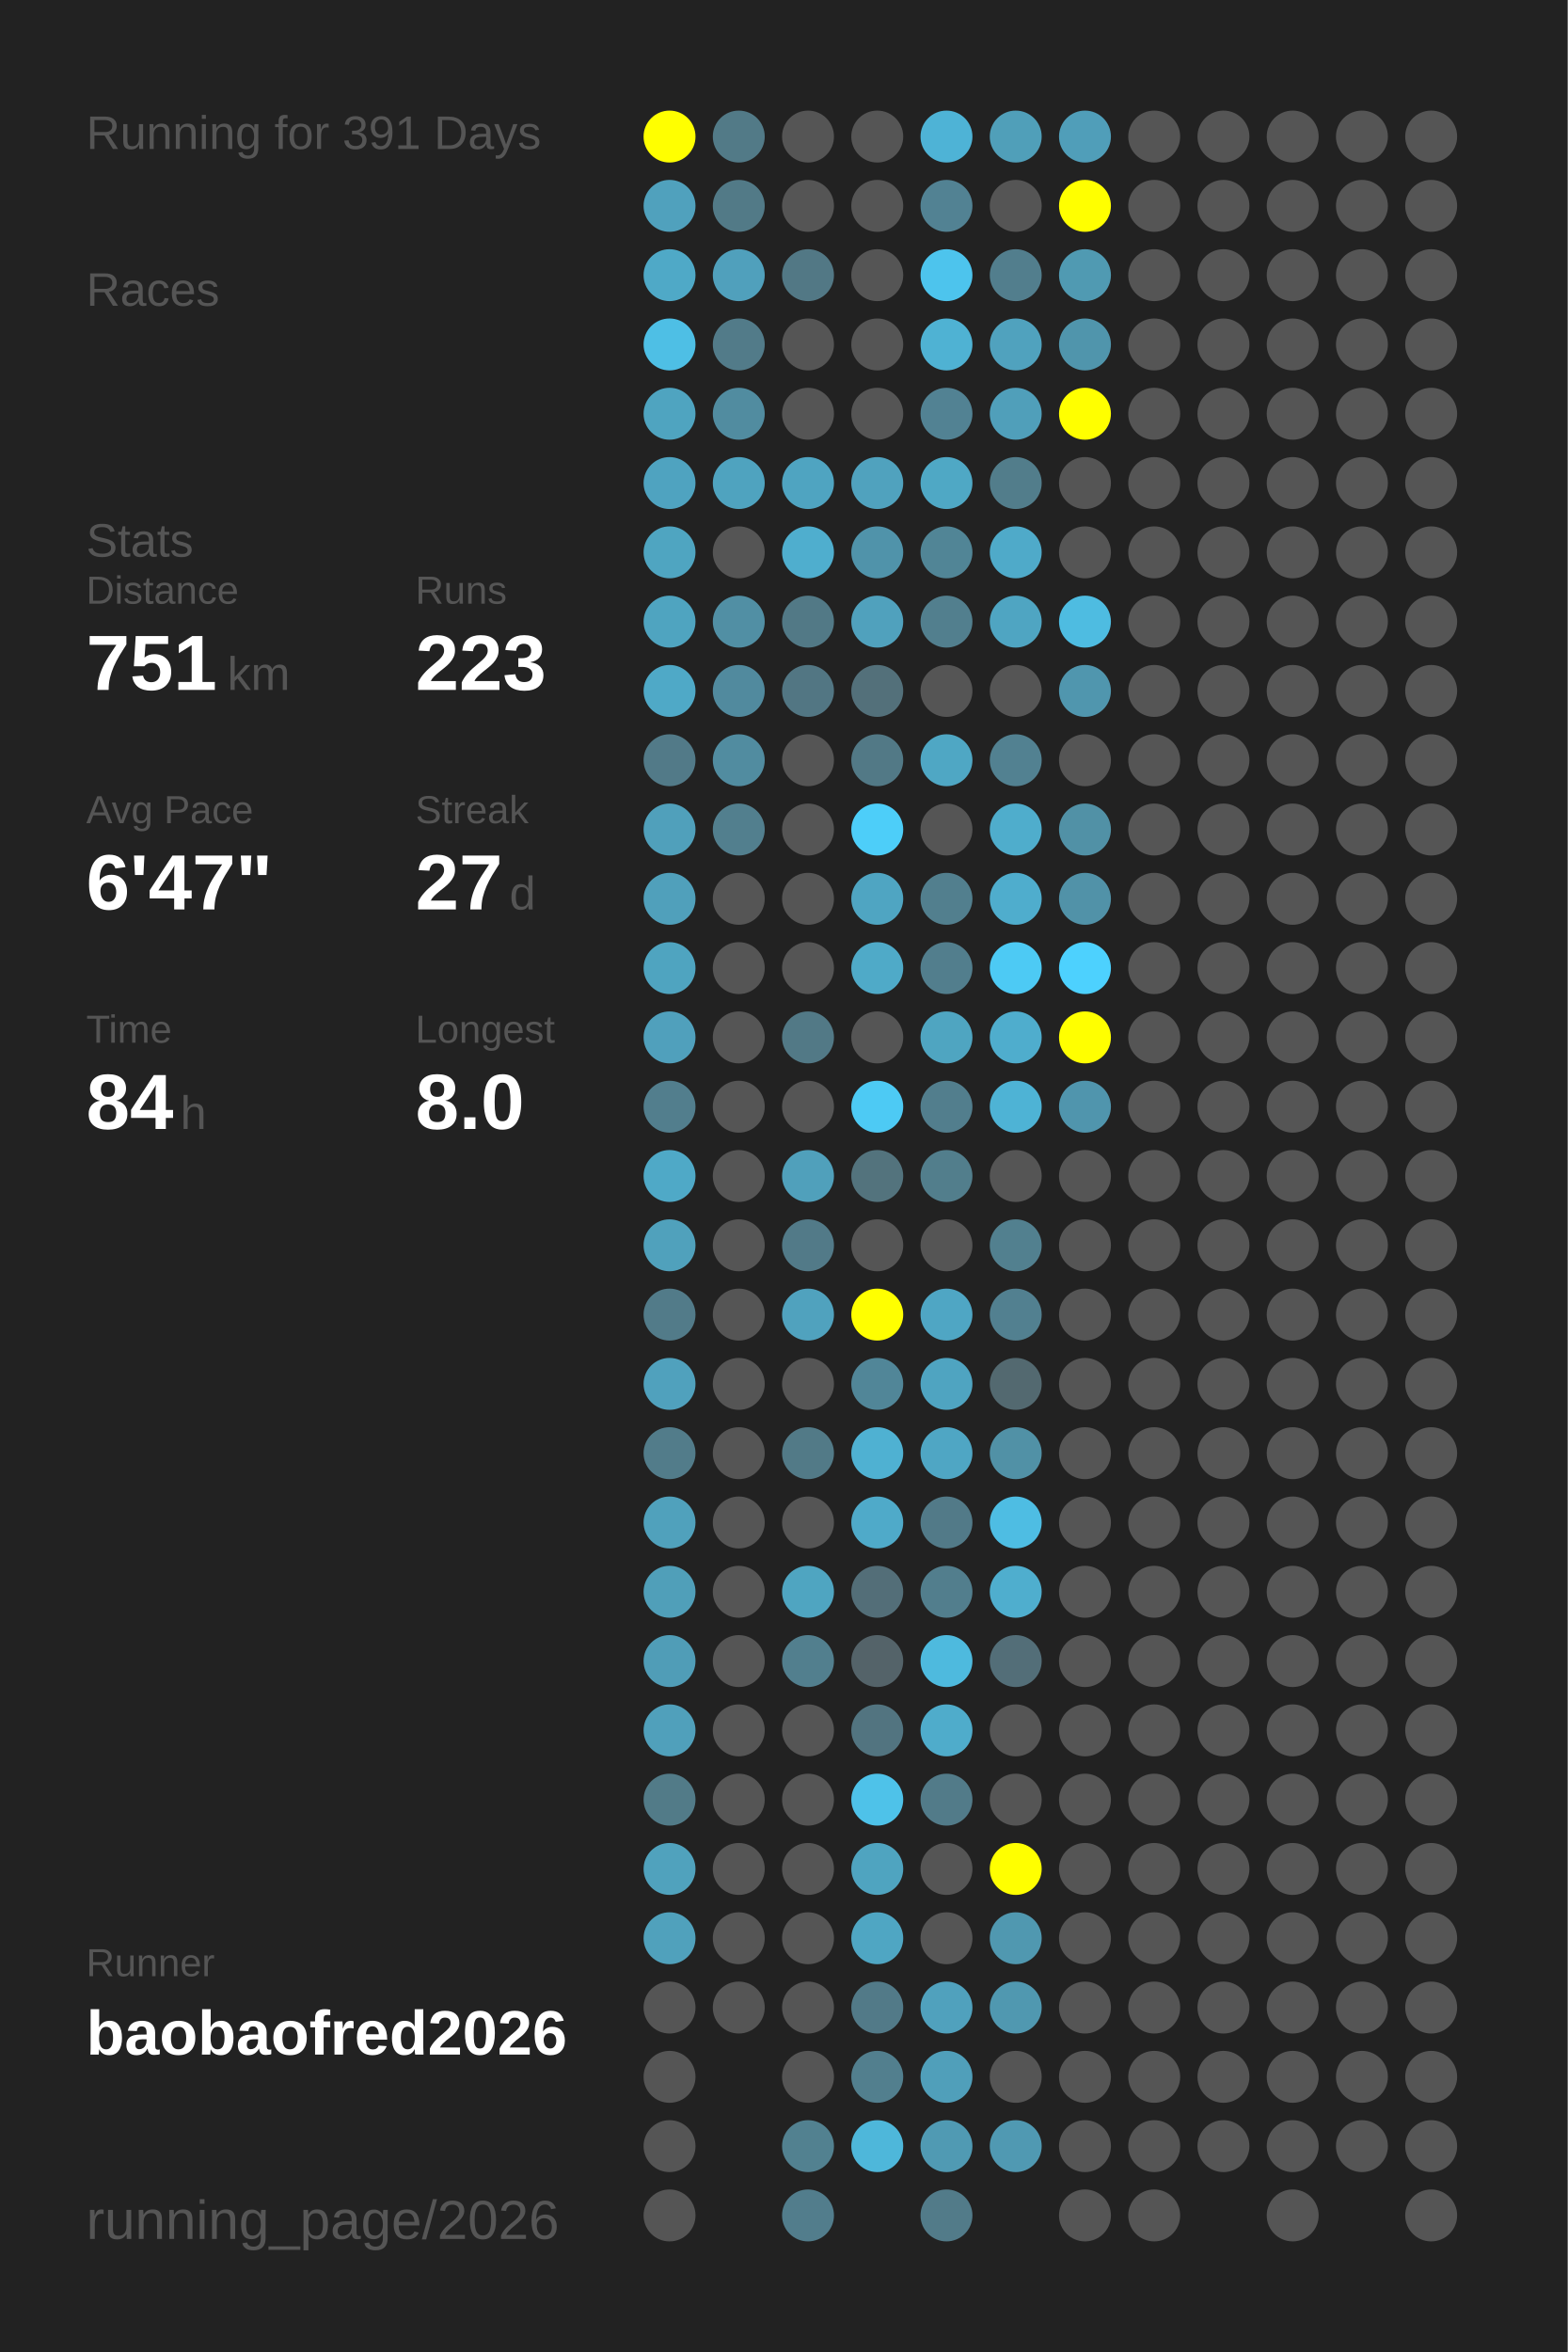
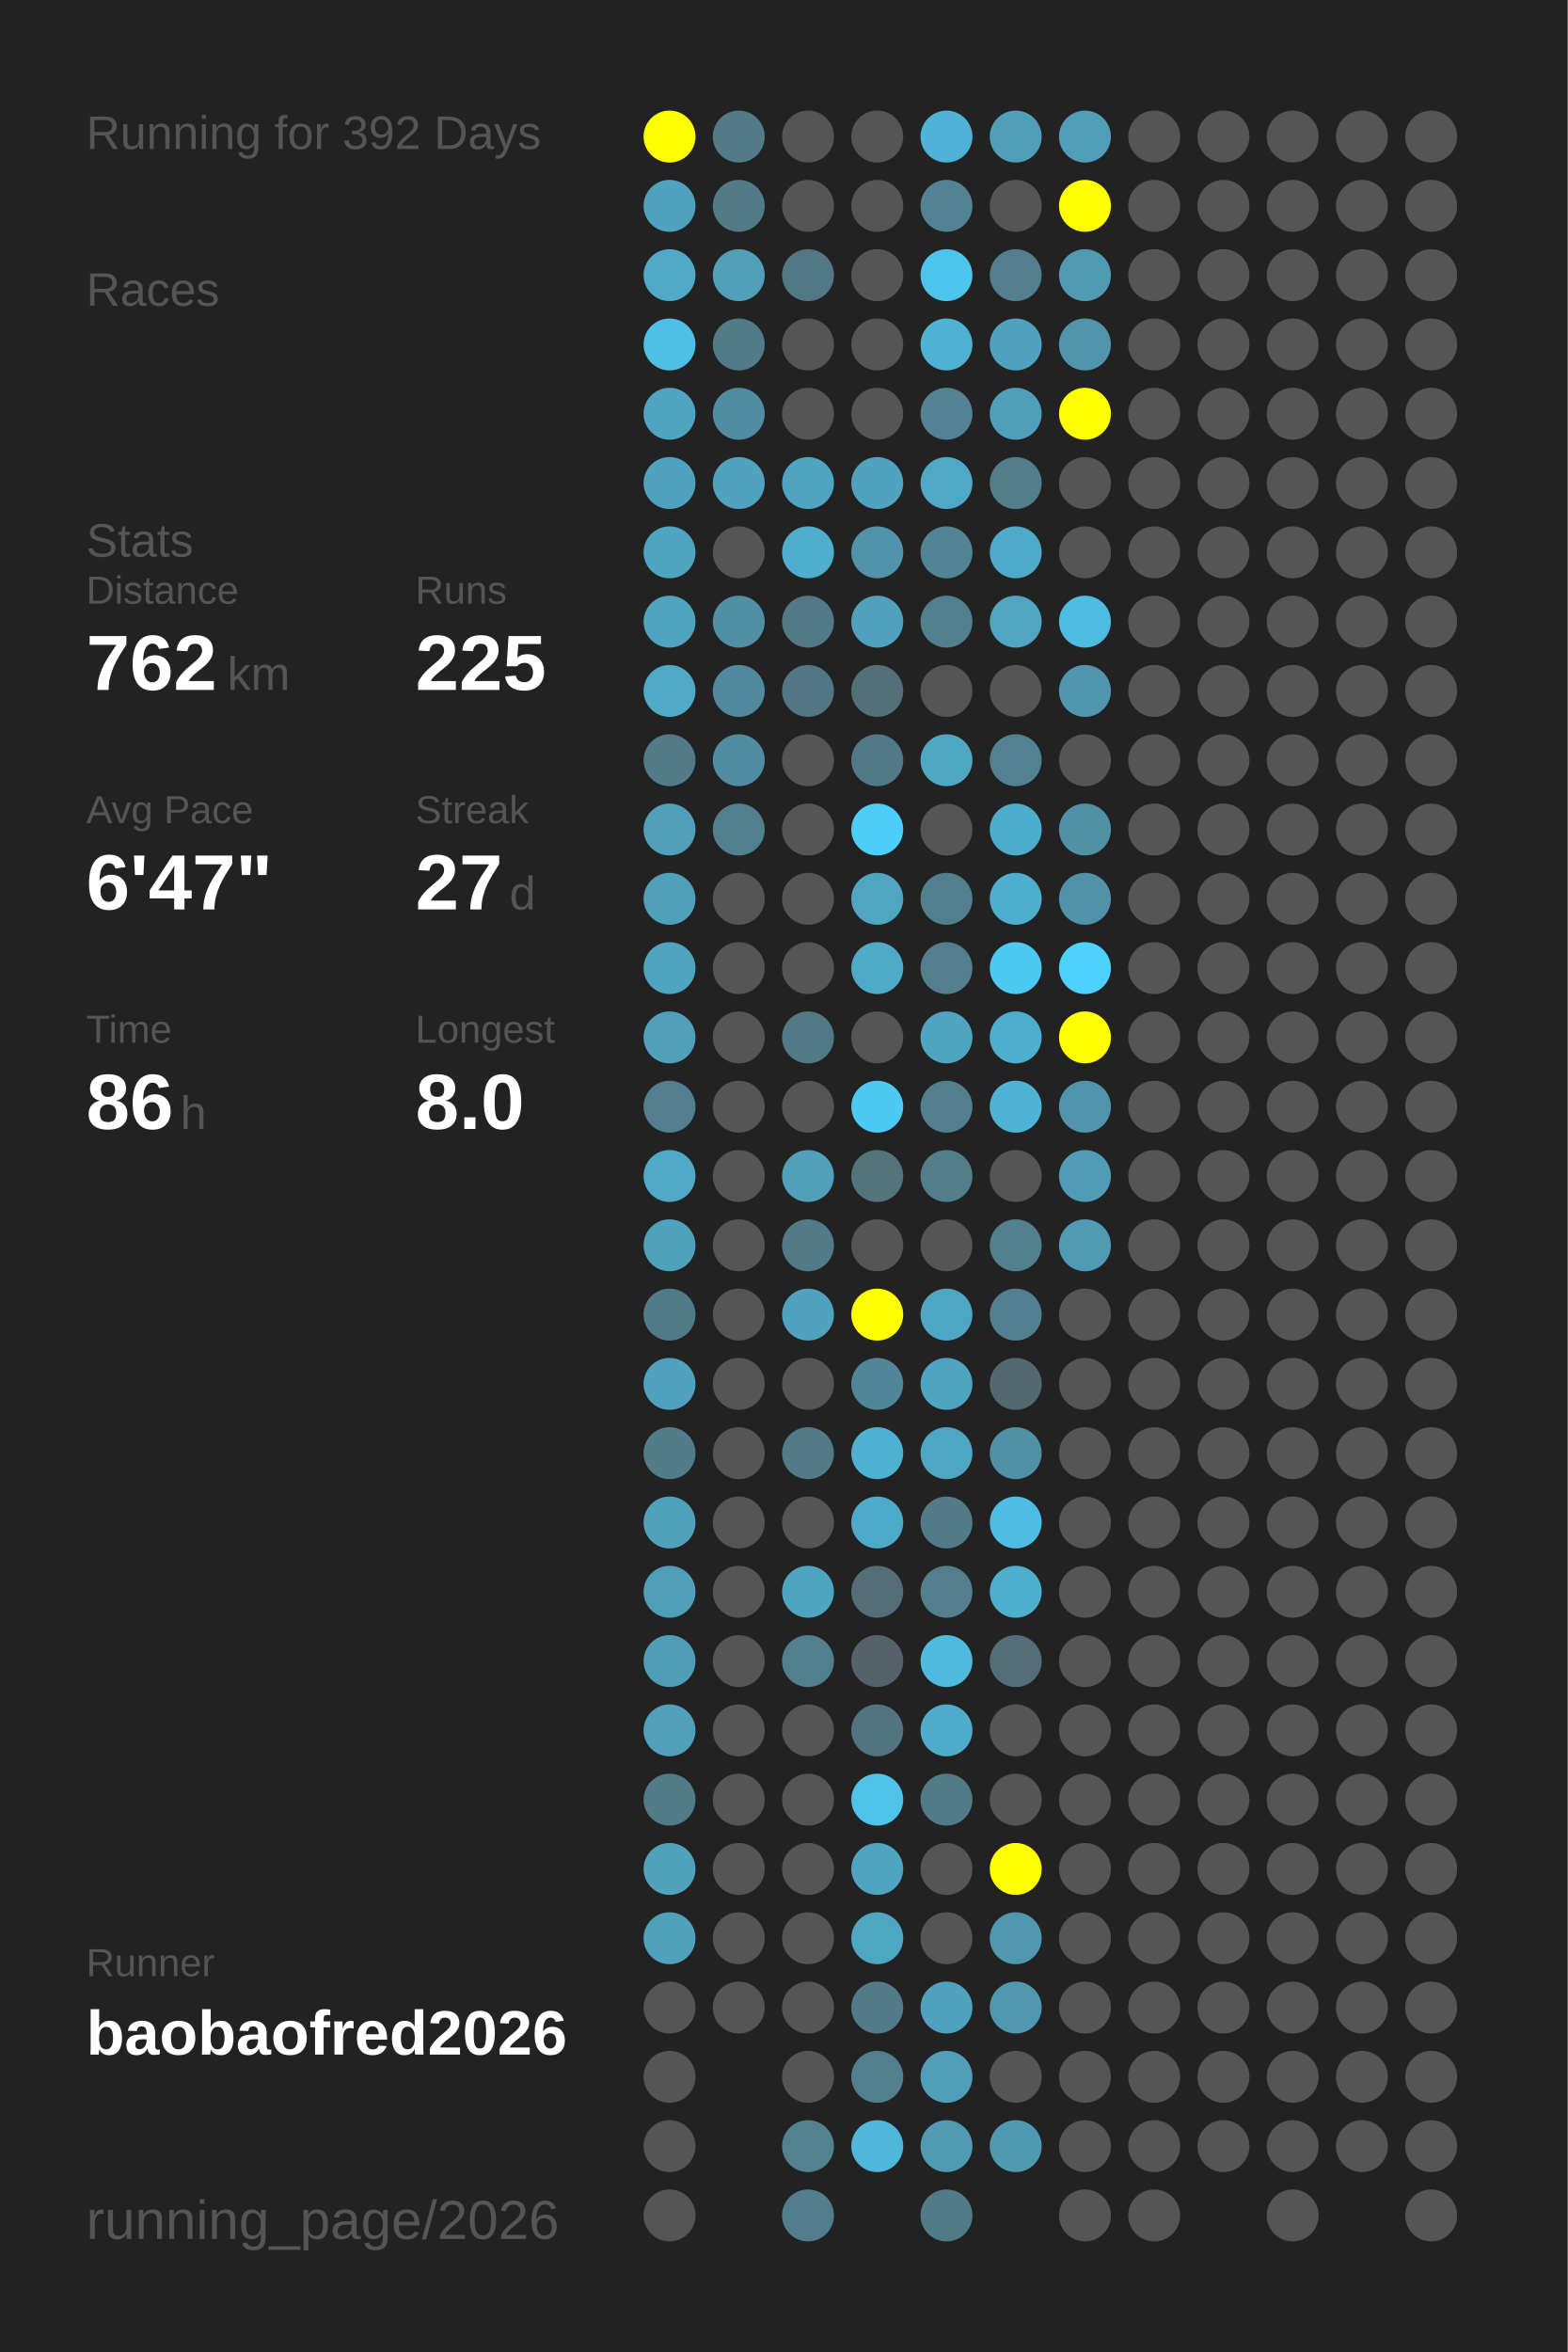
<svg xmlns="http://www.w3.org/2000/svg" baseProfile="full" height="300mm" version="1.1" viewBox="0,0,200,300" width="200mm">
  <defs />
  <rect fill="#222222" height="300" width="200" x="0" y="0" />
-   <text fill="#555555" style="font-size:6px; font-family:Arial;" x="11" y="19">Running for 391 Days</text>
+   <text fill="#555555" style="font-size:6px; font-family:Arial;" x="11" y="19">Running for 392 Days</text>
  <text fill="#555555" style="font-size:6px; font-family:Arial;" x="11" y="39">Races</text>
  <text fill="#555555" style="font-size:6px; font-family:Arial;" x="11" y="71">Stats</text>
  <text fill="#555555" style="font-size:5px; font-family:Arial;" x="11" y="77">Distance</text>
-   <text fill="#FFFFFF" style="font-size:10px; font-family:Arial; font-weight:bold;" x="11" y="88">751</text>
+   <text fill="#FFFFFF" style="font-size:10px; font-family:Arial; font-weight:bold;" x="11" y="88">762</text>
  <text fill="#555555" style="font-size:6px; font-family:Arial;" x="29" y="88">km</text>
  <text fill="#555555" style="font-size:5px; font-family:Arial;" x="53" y="77">Runs</text>
-   <text fill="#FFFFFF" style="font-size:10px; font-family:Arial; font-weight:bold;" x="53" y="88">223</text>
+   <text fill="#FFFFFF" style="font-size:10px; font-family:Arial; font-weight:bold;" x="53" y="88">225</text>
  <text fill="#555555" style="font-size:5px; font-family:Arial;" x="11" y="105">Avg Pace</text>
  <text fill="#FFFFFF" style="font-size:10px; font-family:Arial; font-weight:bold;" x="11" y="116">6'47"</text>
  <text fill="#555555" style="font-size:5px; font-family:Arial;" x="53" y="105">Streak</text>
  <text fill="#FFFFFF" style="font-size:10px; font-family:Arial; font-weight:bold;" x="53" y="116">27</text>
  <text fill="#555555" style="font-size:6px; font-family:Arial;" x="65" y="116">d</text>
  <text fill="#555555" style="font-size:5px; font-family:Arial;" x="11" y="133">Time</text>
-   <text fill="#FFFFFF" style="font-size:10px; font-family:Arial; font-weight:bold;" x="11" y="144">84</text>
+   <text fill="#FFFFFF" style="font-size:10px; font-family:Arial; font-weight:bold;" x="11" y="144">86</text>
  <text fill="#555555" style="font-size:6px; font-family:Arial;" x="23" y="144">h</text>
  <text fill="#555555" style="font-size:5px; font-family:Arial;" x="53" y="133">Longest</text>
  <text fill="#FFFFFF" style="font-size:10px; font-family:Arial; font-weight:bold;" x="53" y="144">8.0</text>
  <text fill="#555555" style="font-size:5px; font-family:Arial;" x="11" y="252.065">Runner</text>
  <text fill="#FFFFFF" style="font-size:8px; font-family:Arial; font-weight:bold;" x="11" y="262.065">baobaofred2026</text>
  <text fill="#555555" style="font-size:7px; font-family:Arial;" x="11" y="285.581">running_page/2026</text>
  <circle cx="85.417" cy="17.419" fill="#FFFF00" r="3.312" />
  <circle cx="85.417" cy="26.258" fill="#50a1bd" r="3.312" />
  <circle cx="85.417" cy="35.097" fill="#4fa9c7" r="3.312" />
  <circle cx="85.417" cy="43.935" fill="#4ebfe5" r="3.312" />
  <circle cx="85.417" cy="52.774" fill="#4fa4c0" r="3.312" />
  <circle cx="85.417" cy="61.613" fill="#4fa3c0" r="3.312" />
  <circle cx="85.417" cy="70.452" fill="#4fa5c1" r="3.312" />
  <circle cx="85.417" cy="79.29" fill="#4fa4c0" r="3.312" />
  <circle cx="85.417" cy="88.129" fill="#4fa9c7" r="3.312" />
  <circle cx="85.417" cy="96.968" fill="#527a88" r="3.312" />
  <circle cx="85.417" cy="105.806" fill="#50a0bb" r="3.312" />
  <circle cx="85.417" cy="114.645" fill="#50a0bb" r="3.312" />
  <circle cx="85.417" cy="123.484" fill="#4fa4c0" r="3.312" />
  <circle cx="85.417" cy="132.323" fill="#50a0bc" r="3.312" />
  <circle cx="85.417" cy="141.161" fill="#527e8d" r="3.312" />
  <circle cx="85.417" cy="150" fill="#4fa9c7" r="3.312" />
  <circle cx="85.417" cy="158.839" fill="#50a1bc" r="3.312" />
  <circle cx="85.417" cy="167.677" fill="#527b89" r="3.312" />
  <circle cx="85.417" cy="176.516" fill="#50a1bd" r="3.312" />
  <circle cx="85.417" cy="185.355" fill="#527c8a" r="3.312" />
  <circle cx="85.417" cy="194.194" fill="#50a1bc" r="3.312" />
  <circle cx="85.417" cy="203.032" fill="#509fb9" r="3.312" />
  <circle cx="85.417" cy="211.871" fill="#509db7" r="3.312" />
  <circle cx="85.417" cy="220.71" fill="#50a0bb" r="3.312" />
  <circle cx="85.417" cy="229.548" fill="#527b88" r="3.312" />
  <circle cx="85.417" cy="238.387" fill="#50a2bd" r="3.312" />
  <circle cx="85.417" cy="247.226" fill="#50a1bc" r="3.312" />
  <circle cx="85.417" cy="256.065" fill="#555555" r="3.312" />
  <circle cx="85.417" cy="264.903" fill="#555555" r="3.312" />
  <circle cx="85.417" cy="273.742" fill="#555555" r="3.312" />
  <circle cx="85.417" cy="282.581" fill="#555555" r="3.312" />
  <circle cx="94.25" cy="17.419" fill="#527a87" r="3.312" />
  <circle cx="94.25" cy="26.258" fill="#527a87" r="3.312" />
  <circle cx="94.25" cy="35.097" fill="#50a0bc" r="3.312" />
  <circle cx="94.25" cy="43.935" fill="#527b89" r="3.312" />
  <circle cx="94.25" cy="52.774" fill="#518ca0" r="3.312" />
  <circle cx="94.25" cy="61.613" fill="#4fa3bf" r="3.312" />
  <circle cx="94.25" cy="70.452" fill="#555555" r="3.312" />
  <circle cx="94.25" cy="79.29" fill="#518fa4" r="3.312" />
  <circle cx="94.25" cy="88.129" fill="#518a9e" r="3.312" />
  <circle cx="94.25" cy="96.968" fill="#518ca0" r="3.312" />
  <circle cx="94.25" cy="105.806" fill="#527f8e" r="3.312" />
  <circle cx="94.25" cy="114.645" fill="#555555" r="3.312" />
  <circle cx="94.25" cy="123.484" fill="#555555" r="3.312" />
  <circle cx="94.25" cy="132.323" fill="#555555" r="3.312" />
  <circle cx="94.25" cy="141.161" fill="#555555" r="3.312" />
  <circle cx="94.25" cy="150" fill="#555555" r="3.312" />
  <circle cx="94.25" cy="158.839" fill="#555555" r="3.312" />
  <circle cx="94.25" cy="167.677" fill="#555555" r="3.312" />
  <circle cx="94.25" cy="176.516" fill="#555555" r="3.312" />
  <circle cx="94.25" cy="185.355" fill="#555555" r="3.312" />
  <circle cx="94.25" cy="194.194" fill="#555555" r="3.312" />
  <circle cx="94.25" cy="203.032" fill="#555555" r="3.312" />
  <circle cx="94.25" cy="211.871" fill="#555555" r="3.312" />
  <circle cx="94.25" cy="220.71" fill="#555555" r="3.312" />
  <circle cx="94.25" cy="229.548" fill="#555555" r="3.312" />
  <circle cx="94.25" cy="238.387" fill="#555555" r="3.312" />
  <circle cx="94.25" cy="247.226" fill="#555555" r="3.312" />
  <circle cx="94.25" cy="256.065" fill="#555555" r="3.312" />
  <circle cx="103.083" cy="17.419" fill="#555555" r="3.312" />
  <circle cx="103.083" cy="26.258" fill="#555555" r="3.312" />
  <circle cx="103.083" cy="35.097" fill="#527885" r="3.312" />
  <circle cx="103.083" cy="43.935" fill="#555555" r="3.312" />
  <circle cx="103.083" cy="52.774" fill="#555555" r="3.312" />
  <circle cx="103.083" cy="61.613" fill="#4fa4c1" r="3.312" />
  <circle cx="103.083" cy="70.452" fill="#4faece" r="3.312" />
  <circle cx="103.083" cy="79.29" fill="#527986" r="3.312" />
  <circle cx="103.083" cy="88.129" fill="#527683" r="3.312" />
  <circle cx="103.083" cy="96.968" fill="#555555" r="3.312" />
  <circle cx="103.083" cy="105.806" fill="#555555" r="3.312" />
  <circle cx="103.083" cy="114.645" fill="#555555" r="3.312" />
  <circle cx="103.083" cy="123.484" fill="#555555" r="3.312" />
  <circle cx="103.083" cy="132.323" fill="#527986" r="3.312" />
  <circle cx="103.083" cy="141.161" fill="#555555" r="3.312" />
  <circle cx="103.083" cy="150" fill="#50a0bb" r="3.312" />
  <circle cx="103.083" cy="158.839" fill="#527a88" r="3.312" />
  <circle cx="103.083" cy="167.677" fill="#50a2be" r="3.312" />
  <circle cx="103.083" cy="176.516" fill="#555555" r="3.312" />
  <circle cx="103.083" cy="185.355" fill="#527a87" r="3.312" />
  <circle cx="103.083" cy="194.194" fill="#555555" r="3.312" />
  <circle cx="103.083" cy="203.032" fill="#4fa5c1" r="3.312" />
  <circle cx="103.083" cy="211.871" fill="#527f8e" r="3.312" />
  <circle cx="103.083" cy="220.71" fill="#555555" r="3.312" />
  <circle cx="103.083" cy="229.548" fill="#555555" r="3.312" />
  <circle cx="103.083" cy="238.387" fill="#555555" r="3.312" />
  <circle cx="103.083" cy="247.226" fill="#555555" r="3.312" />
  <circle cx="103.083" cy="256.065" fill="#555555" r="3.312" />
  <circle cx="103.083" cy="264.903" fill="#555555" r="3.312" />
  <circle cx="103.083" cy="273.742" fill="#528190" r="3.312" />
  <circle cx="103.083" cy="282.581" fill="#527d8c" r="3.312" />
  <circle cx="111.917" cy="17.419" fill="#555555" r="3.312" />
  <circle cx="111.917" cy="26.258" fill="#555555" r="3.312" />
  <circle cx="111.917" cy="35.097" fill="#555555" r="3.312" />
  <circle cx="111.917" cy="43.935" fill="#555555" r="3.312" />
  <circle cx="111.917" cy="52.774" fill="#555555" r="3.312" />
  <circle cx="111.917" cy="61.613" fill="#50a2be" r="3.312" />
  <circle cx="111.917" cy="70.452" fill="#5093aa" r="3.312" />
  <circle cx="111.917" cy="79.29" fill="#50a1bd" r="3.312" />
  <circle cx="111.917" cy="88.129" fill="#53707a" r="3.312" />
  <circle cx="111.917" cy="96.968" fill="#527986" r="3.312" />
  <circle cx="111.917" cy="105.806" fill="#4dcef9" r="3.312" />
  <circle cx="111.917" cy="114.645" fill="#4fa5c2" r="3.312" />
  <circle cx="111.917" cy="123.484" fill="#4faac8" r="3.312" />
  <circle cx="111.917" cy="132.323" fill="#555555" r="3.312" />
  <circle cx="111.917" cy="141.161" fill="#4dcaf4" r="3.312" />
  <circle cx="111.917" cy="150" fill="#53737d" r="3.312" />
  <circle cx="111.917" cy="158.839" fill="#555555" r="3.312" />
  <circle cx="111.917" cy="167.677" fill="#FFFF00" r="3.312" />
  <circle cx="111.917" cy="176.516" fill="#518698" r="3.312" />
  <circle cx="111.917" cy="185.355" fill="#4fb1d2" r="3.312" />
  <circle cx="111.917" cy="194.194" fill="#4faac9" r="3.312" />
  <circle cx="111.917" cy="203.032" fill="#536e78" r="3.312" />
  <circle cx="111.917" cy="211.871" fill="#546369" r="3.312" />
  <circle cx="111.917" cy="220.71" fill="#527480" r="3.312" />
  <circle cx="111.917" cy="229.548" fill="#4ec2e9" r="3.312" />
  <circle cx="111.917" cy="238.387" fill="#4fa4c0" r="3.312" />
  <circle cx="111.917" cy="247.226" fill="#4fa6c3" r="3.312" />
  <circle cx="111.917" cy="256.065" fill="#527a88" r="3.312" />
  <circle cx="111.917" cy="264.903" fill="#527f8e" r="3.312" />
  <circle cx="111.917" cy="273.742" fill="#4eb7da" r="3.312" />
  <circle cx="120.75" cy="17.419" fill="#4eb3d6" r="3.312" />
  <circle cx="120.75" cy="26.258" fill="#528293" r="3.312" />
  <circle cx="120.75" cy="35.097" fill="#4dc4ed" r="3.312" />
  <circle cx="120.75" cy="43.935" fill="#4fb2d3" r="3.312" />
  <circle cx="120.75" cy="52.774" fill="#528293" r="3.312" />
  <circle cx="120.75" cy="61.613" fill="#4fa8c5" r="3.312" />
  <circle cx="120.75" cy="70.452" fill="#518596" r="3.312" />
  <circle cx="120.75" cy="79.29" fill="#527f8e" r="3.312" />
  <circle cx="120.75" cy="88.129" fill="#555555" r="3.312" />
  <circle cx="120.75" cy="96.968" fill="#4fa7c4" r="3.312" />
  <circle cx="120.75" cy="105.806" fill="#555555" r="3.312" />
  <circle cx="120.75" cy="114.645" fill="#527f8e" r="3.312" />
  <circle cx="120.75" cy="123.484" fill="#527e8d" r="3.312" />
  <circle cx="120.75" cy="132.323" fill="#4fa5c1" r="3.312" />
  <circle cx="120.75" cy="141.161" fill="#527e8d" r="3.312" />
  <circle cx="120.75" cy="150" fill="#527e8c" r="3.312" />
  <circle cx="120.75" cy="158.839" fill="#555555" r="3.312" />
  <circle cx="120.75" cy="167.677" fill="#4fa6c4" r="3.312" />
  <circle cx="120.75" cy="176.516" fill="#4fa4c1" r="3.312" />
  <circle cx="120.75" cy="185.355" fill="#4fa6c4" r="3.312" />
  <circle cx="120.75" cy="194.194" fill="#527a88" r="3.312" />
  <circle cx="120.75" cy="203.032" fill="#527e8d" r="3.312" />
  <circle cx="120.75" cy="211.871" fill="#4ebade" r="3.312" />
  <circle cx="120.75" cy="220.71" fill="#4faccb" r="3.312" />
  <circle cx="120.75" cy="229.548" fill="#527b89" r="3.312" />
  <circle cx="120.75" cy="238.387" fill="#555555" r="3.312" />
  <circle cx="120.75" cy="247.226" fill="#555555" r="3.312" />
  <circle cx="120.75" cy="256.065" fill="#50a1bd" r="3.312" />
  <circle cx="120.75" cy="264.903" fill="#509fba" r="3.312" />
  <circle cx="120.75" cy="273.742" fill="#509ab3" r="3.312" />
  <circle cx="120.75" cy="282.581" fill="#527b89" r="3.312" />
  <circle cx="129.583" cy="17.419" fill="#509fb9" r="3.312" />
  <circle cx="129.583" cy="26.258" fill="#555555" r="3.312" />
  <circle cx="129.583" cy="35.097" fill="#527e8d" r="3.312" />
  <circle cx="129.583" cy="43.935" fill="#50a2be" r="3.312" />
  <circle cx="129.583" cy="52.774" fill="#509fba" r="3.312" />
  <circle cx="129.583" cy="61.613" fill="#527d8b" r="3.312" />
  <circle cx="129.583" cy="70.452" fill="#4faac9" r="3.312" />
  <circle cx="129.583" cy="79.29" fill="#4fa5c2" r="3.312" />
  <circle cx="129.583" cy="88.129" fill="#555555" r="3.312" />
  <circle cx="129.583" cy="96.968" fill="#528191" r="3.312" />
  <circle cx="129.583" cy="105.806" fill="#4fadcc" r="3.312" />
  <circle cx="129.583" cy="114.645" fill="#4fadcd" r="3.312" />
  <circle cx="129.583" cy="123.484" fill="#4dcaf4" r="3.312" />
  <circle cx="129.583" cy="132.323" fill="#4fadcd" r="3.312" />
  <circle cx="129.583" cy="141.161" fill="#4eb3d5" r="3.312" />
  <circle cx="129.583" cy="150" fill="#555555" r="3.312" />
  <circle cx="129.583" cy="158.839" fill="#52808f" r="3.312" />
  <circle cx="129.583" cy="167.677" fill="#528090" r="3.312" />
  <circle cx="129.583" cy="176.516" fill="#536970" r="3.312" />
  <circle cx="129.583" cy="185.355" fill="#5191a6" r="3.312" />
  <circle cx="129.583" cy="194.194" fill="#4ebde3" r="3.312" />
  <circle cx="129.583" cy="203.032" fill="#4faece" r="3.312" />
  <circle cx="129.583" cy="211.871" fill="#536e78" r="3.312" />
  <circle cx="129.583" cy="220.71" fill="#555555" r="3.312" />
  <circle cx="129.583" cy="229.548" fill="#555555" r="3.312" />
  <circle cx="129.583" cy="238.387" fill="#FFFF00" r="3.312" />
  <circle cx="129.583" cy="247.226" fill="#5098b0" r="3.312" />
  <circle cx="129.583" cy="256.065" fill="#5098b0" r="3.312" />
  <circle cx="129.583" cy="264.903" fill="#555555" r="3.312" />
  <circle cx="129.583" cy="273.742" fill="#5099b2" r="3.312" />
  <circle cx="138.417" cy="17.419" fill="#509eb9" r="3.312" />
  <circle cx="138.417" cy="26.258" fill="#FFFF00" r="3.312" />
  <circle cx="138.417" cy="35.097" fill="#509ab2" r="3.312" />
  <circle cx="138.417" cy="43.935" fill="#5095ac" r="3.312" />
  <circle cx="138.417" cy="52.774" fill="#FFFF00" r="3.312" />
  <circle cx="138.417" cy="61.613" fill="#555555" r="3.312" />
  <circle cx="138.417" cy="70.452" fill="#555555" r="3.312" />
  <circle cx="138.417" cy="79.29" fill="#4ebce1" r="3.312" />
  <circle cx="138.417" cy="88.129" fill="#5096ae" r="3.312" />
  <circle cx="138.417" cy="96.968" fill="#555555" r="3.312" />
  <circle cx="138.417" cy="105.806" fill="#5191a6" r="3.312" />
  <circle cx="138.417" cy="114.645" fill="#5192a8" r="3.312" />
  <circle cx="138.417" cy="123.484" fill="#4dd1fe" r="3.312" />
  <circle cx="138.417" cy="132.323" fill="#FFFF00" r="3.312" />
  <circle cx="138.417" cy="141.161" fill="#5095ad" r="3.312" />
-   <circle cx="138.417" cy="150" fill="#555555" r="3.312" />
-   <circle cx="138.417" cy="158.839" fill="#555555" r="3.312" />
+   <circle cx="138.417" cy="150" fill="#509cb6" r="3.312" />
+   <circle cx="138.417" cy="158.839" fill="#509ab3" r="3.312" />
  <circle cx="138.417" cy="167.677" fill="#555555" r="3.312" />
  <circle cx="138.417" cy="176.516" fill="#555555" r="3.312" />
  <circle cx="138.417" cy="185.355" fill="#555555" r="3.312" />
  <circle cx="138.417" cy="194.194" fill="#555555" r="3.312" />
  <circle cx="138.417" cy="203.032" fill="#555555" r="3.312" />
  <circle cx="138.417" cy="211.871" fill="#555555" r="3.312" />
  <circle cx="138.417" cy="220.71" fill="#555555" r="3.312" />
  <circle cx="138.417" cy="229.548" fill="#555555" r="3.312" />
  <circle cx="138.417" cy="238.387" fill="#555555" r="3.312" />
  <circle cx="138.417" cy="247.226" fill="#555555" r="3.312" />
  <circle cx="138.417" cy="256.065" fill="#555555" r="3.312" />
  <circle cx="138.417" cy="264.903" fill="#555555" r="3.312" />
  <circle cx="138.417" cy="273.742" fill="#555555" r="3.312" />
  <circle cx="138.417" cy="282.581" fill="#555555" r="3.312" />
  <circle cx="147.25" cy="17.419" fill="#555555" r="3.312" />
  <circle cx="147.25" cy="26.258" fill="#555555" r="3.312" />
  <circle cx="147.25" cy="35.097" fill="#555555" r="3.312" />
  <circle cx="147.25" cy="43.935" fill="#555555" r="3.312" />
  <circle cx="147.25" cy="52.774" fill="#555555" r="3.312" />
  <circle cx="147.25" cy="61.613" fill="#555555" r="3.312" />
  <circle cx="147.25" cy="70.452" fill="#555555" r="3.312" />
  <circle cx="147.25" cy="79.29" fill="#555555" r="3.312" />
  <circle cx="147.25" cy="88.129" fill="#555555" r="3.312" />
  <circle cx="147.25" cy="96.968" fill="#555555" r="3.312" />
  <circle cx="147.25" cy="105.806" fill="#555555" r="3.312" />
  <circle cx="147.25" cy="114.645" fill="#555555" r="3.312" />
  <circle cx="147.25" cy="123.484" fill="#555555" r="3.312" />
  <circle cx="147.25" cy="132.323" fill="#555555" r="3.312" />
  <circle cx="147.25" cy="141.161" fill="#555555" r="3.312" />
  <circle cx="147.25" cy="150" fill="#555555" r="3.312" />
  <circle cx="147.25" cy="158.839" fill="#555555" r="3.312" />
  <circle cx="147.25" cy="167.677" fill="#555555" r="3.312" />
  <circle cx="147.25" cy="176.516" fill="#555555" r="3.312" />
  <circle cx="147.25" cy="185.355" fill="#555555" r="3.312" />
  <circle cx="147.25" cy="194.194" fill="#555555" r="3.312" />
  <circle cx="147.25" cy="203.032" fill="#555555" r="3.312" />
  <circle cx="147.25" cy="211.871" fill="#555555" r="3.312" />
  <circle cx="147.25" cy="220.71" fill="#555555" r="3.312" />
  <circle cx="147.25" cy="229.548" fill="#555555" r="3.312" />
  <circle cx="147.25" cy="238.387" fill="#555555" r="3.312" />
  <circle cx="147.25" cy="247.226" fill="#555555" r="3.312" />
  <circle cx="147.25" cy="256.065" fill="#555555" r="3.312" />
  <circle cx="147.25" cy="264.903" fill="#555555" r="3.312" />
  <circle cx="147.25" cy="273.742" fill="#555555" r="3.312" />
  <circle cx="147.25" cy="282.581" fill="#555555" r="3.312" />
  <circle cx="156.083" cy="17.419" fill="#555555" r="3.312" />
  <circle cx="156.083" cy="26.258" fill="#555555" r="3.312" />
  <circle cx="156.083" cy="35.097" fill="#555555" r="3.312" />
  <circle cx="156.083" cy="43.935" fill="#555555" r="3.312" />
  <circle cx="156.083" cy="52.774" fill="#555555" r="3.312" />
  <circle cx="156.083" cy="61.613" fill="#555555" r="3.312" />
  <circle cx="156.083" cy="70.452" fill="#555555" r="3.312" />
  <circle cx="156.083" cy="79.29" fill="#555555" r="3.312" />
  <circle cx="156.083" cy="88.129" fill="#555555" r="3.312" />
  <circle cx="156.083" cy="96.968" fill="#555555" r="3.312" />
  <circle cx="156.083" cy="105.806" fill="#555555" r="3.312" />
  <circle cx="156.083" cy="114.645" fill="#555555" r="3.312" />
  <circle cx="156.083" cy="123.484" fill="#555555" r="3.312" />
  <circle cx="156.083" cy="132.323" fill="#555555" r="3.312" />
  <circle cx="156.083" cy="141.161" fill="#555555" r="3.312" />
  <circle cx="156.083" cy="150" fill="#555555" r="3.312" />
  <circle cx="156.083" cy="158.839" fill="#555555" r="3.312" />
  <circle cx="156.083" cy="167.677" fill="#555555" r="3.312" />
  <circle cx="156.083" cy="176.516" fill="#555555" r="3.312" />
  <circle cx="156.083" cy="185.355" fill="#555555" r="3.312" />
  <circle cx="156.083" cy="194.194" fill="#555555" r="3.312" />
  <circle cx="156.083" cy="203.032" fill="#555555" r="3.312" />
  <circle cx="156.083" cy="211.871" fill="#555555" r="3.312" />
  <circle cx="156.083" cy="220.71" fill="#555555" r="3.312" />
  <circle cx="156.083" cy="229.548" fill="#555555" r="3.312" />
  <circle cx="156.083" cy="238.387" fill="#555555" r="3.312" />
  <circle cx="156.083" cy="247.226" fill="#555555" r="3.312" />
  <circle cx="156.083" cy="256.065" fill="#555555" r="3.312" />
  <circle cx="156.083" cy="264.903" fill="#555555" r="3.312" />
  <circle cx="156.083" cy="273.742" fill="#555555" r="3.312" />
  <circle cx="164.917" cy="17.419" fill="#555555" r="3.312" />
  <circle cx="164.917" cy="26.258" fill="#555555" r="3.312" />
  <circle cx="164.917" cy="35.097" fill="#555555" r="3.312" />
  <circle cx="164.917" cy="43.935" fill="#555555" r="3.312" />
  <circle cx="164.917" cy="52.774" fill="#555555" r="3.312" />
  <circle cx="164.917" cy="61.613" fill="#555555" r="3.312" />
  <circle cx="164.917" cy="70.452" fill="#555555" r="3.312" />
  <circle cx="164.917" cy="79.29" fill="#555555" r="3.312" />
  <circle cx="164.917" cy="88.129" fill="#555555" r="3.312" />
  <circle cx="164.917" cy="96.968" fill="#555555" r="3.312" />
  <circle cx="164.917" cy="105.806" fill="#555555" r="3.312" />
  <circle cx="164.917" cy="114.645" fill="#555555" r="3.312" />
  <circle cx="164.917" cy="123.484" fill="#555555" r="3.312" />
  <circle cx="164.917" cy="132.323" fill="#555555" r="3.312" />
  <circle cx="164.917" cy="141.161" fill="#555555" r="3.312" />
  <circle cx="164.917" cy="150" fill="#555555" r="3.312" />
  <circle cx="164.917" cy="158.839" fill="#555555" r="3.312" />
  <circle cx="164.917" cy="167.677" fill="#555555" r="3.312" />
  <circle cx="164.917" cy="176.516" fill="#555555" r="3.312" />
  <circle cx="164.917" cy="185.355" fill="#555555" r="3.312" />
  <circle cx="164.917" cy="194.194" fill="#555555" r="3.312" />
  <circle cx="164.917" cy="203.032" fill="#555555" r="3.312" />
  <circle cx="164.917" cy="211.871" fill="#555555" r="3.312" />
  <circle cx="164.917" cy="220.71" fill="#555555" r="3.312" />
  <circle cx="164.917" cy="229.548" fill="#555555" r="3.312" />
  <circle cx="164.917" cy="238.387" fill="#555555" r="3.312" />
  <circle cx="164.917" cy="247.226" fill="#555555" r="3.312" />
  <circle cx="164.917" cy="256.065" fill="#555555" r="3.312" />
  <circle cx="164.917" cy="264.903" fill="#555555" r="3.312" />
  <circle cx="164.917" cy="273.742" fill="#555555" r="3.312" />
  <circle cx="164.917" cy="282.581" fill="#555555" r="3.312" />
  <circle cx="173.75" cy="17.419" fill="#555555" r="3.312" />
  <circle cx="173.75" cy="26.258" fill="#555555" r="3.312" />
  <circle cx="173.75" cy="35.097" fill="#555555" r="3.312" />
  <circle cx="173.75" cy="43.935" fill="#555555" r="3.312" />
  <circle cx="173.75" cy="52.774" fill="#555555" r="3.312" />
  <circle cx="173.75" cy="61.613" fill="#555555" r="3.312" />
  <circle cx="173.75" cy="70.452" fill="#555555" r="3.312" />
  <circle cx="173.75" cy="79.29" fill="#555555" r="3.312" />
  <circle cx="173.75" cy="88.129" fill="#555555" r="3.312" />
  <circle cx="173.75" cy="96.968" fill="#555555" r="3.312" />
  <circle cx="173.75" cy="105.806" fill="#555555" r="3.312" />
  <circle cx="173.75" cy="114.645" fill="#555555" r="3.312" />
  <circle cx="173.75" cy="123.484" fill="#555555" r="3.312" />
  <circle cx="173.75" cy="132.323" fill="#555555" r="3.312" />
  <circle cx="173.75" cy="141.161" fill="#555555" r="3.312" />
  <circle cx="173.75" cy="150" fill="#555555" r="3.312" />
  <circle cx="173.75" cy="158.839" fill="#555555" r="3.312" />
  <circle cx="173.75" cy="167.677" fill="#555555" r="3.312" />
  <circle cx="173.75" cy="176.516" fill="#555555" r="3.312" />
  <circle cx="173.75" cy="185.355" fill="#555555" r="3.312" />
  <circle cx="173.75" cy="194.194" fill="#555555" r="3.312" />
  <circle cx="173.75" cy="203.032" fill="#555555" r="3.312" />
  <circle cx="173.75" cy="211.871" fill="#555555" r="3.312" />
  <circle cx="173.75" cy="220.71" fill="#555555" r="3.312" />
  <circle cx="173.75" cy="229.548" fill="#555555" r="3.312" />
  <circle cx="173.75" cy="238.387" fill="#555555" r="3.312" />
  <circle cx="173.75" cy="247.226" fill="#555555" r="3.312" />
  <circle cx="173.75" cy="256.065" fill="#555555" r="3.312" />
  <circle cx="173.75" cy="264.903" fill="#555555" r="3.312" />
  <circle cx="173.75" cy="273.742" fill="#555555" r="3.312" />
  <circle cx="182.583" cy="17.419" fill="#555555" r="3.312" />
  <circle cx="182.583" cy="26.258" fill="#555555" r="3.312" />
  <circle cx="182.583" cy="35.097" fill="#555555" r="3.312" />
  <circle cx="182.583" cy="43.935" fill="#555555" r="3.312" />
  <circle cx="182.583" cy="52.774" fill="#555555" r="3.312" />
  <circle cx="182.583" cy="61.613" fill="#555555" r="3.312" />
  <circle cx="182.583" cy="70.452" fill="#555555" r="3.312" />
  <circle cx="182.583" cy="79.29" fill="#555555" r="3.312" />
  <circle cx="182.583" cy="88.129" fill="#555555" r="3.312" />
  <circle cx="182.583" cy="96.968" fill="#555555" r="3.312" />
  <circle cx="182.583" cy="105.806" fill="#555555" r="3.312" />
  <circle cx="182.583" cy="114.645" fill="#555555" r="3.312" />
  <circle cx="182.583" cy="123.484" fill="#555555" r="3.312" />
  <circle cx="182.583" cy="132.323" fill="#555555" r="3.312" />
  <circle cx="182.583" cy="141.161" fill="#555555" r="3.312" />
  <circle cx="182.583" cy="150" fill="#555555" r="3.312" />
  <circle cx="182.583" cy="158.839" fill="#555555" r="3.312" />
  <circle cx="182.583" cy="167.677" fill="#555555" r="3.312" />
  <circle cx="182.583" cy="176.516" fill="#555555" r="3.312" />
  <circle cx="182.583" cy="185.355" fill="#555555" r="3.312" />
  <circle cx="182.583" cy="194.194" fill="#555555" r="3.312" />
  <circle cx="182.583" cy="203.032" fill="#555555" r="3.312" />
  <circle cx="182.583" cy="211.871" fill="#555555" r="3.312" />
  <circle cx="182.583" cy="220.71" fill="#555555" r="3.312" />
  <circle cx="182.583" cy="229.548" fill="#555555" r="3.312" />
  <circle cx="182.583" cy="238.387" fill="#555555" r="3.312" />
  <circle cx="182.583" cy="247.226" fill="#555555" r="3.312" />
  <circle cx="182.583" cy="256.065" fill="#555555" r="3.312" />
  <circle cx="182.583" cy="264.903" fill="#555555" r="3.312" />
  <circle cx="182.583" cy="273.742" fill="#555555" r="3.312" />
  <circle cx="182.583" cy="282.581" fill="#555555" r="3.312" />
</svg>
